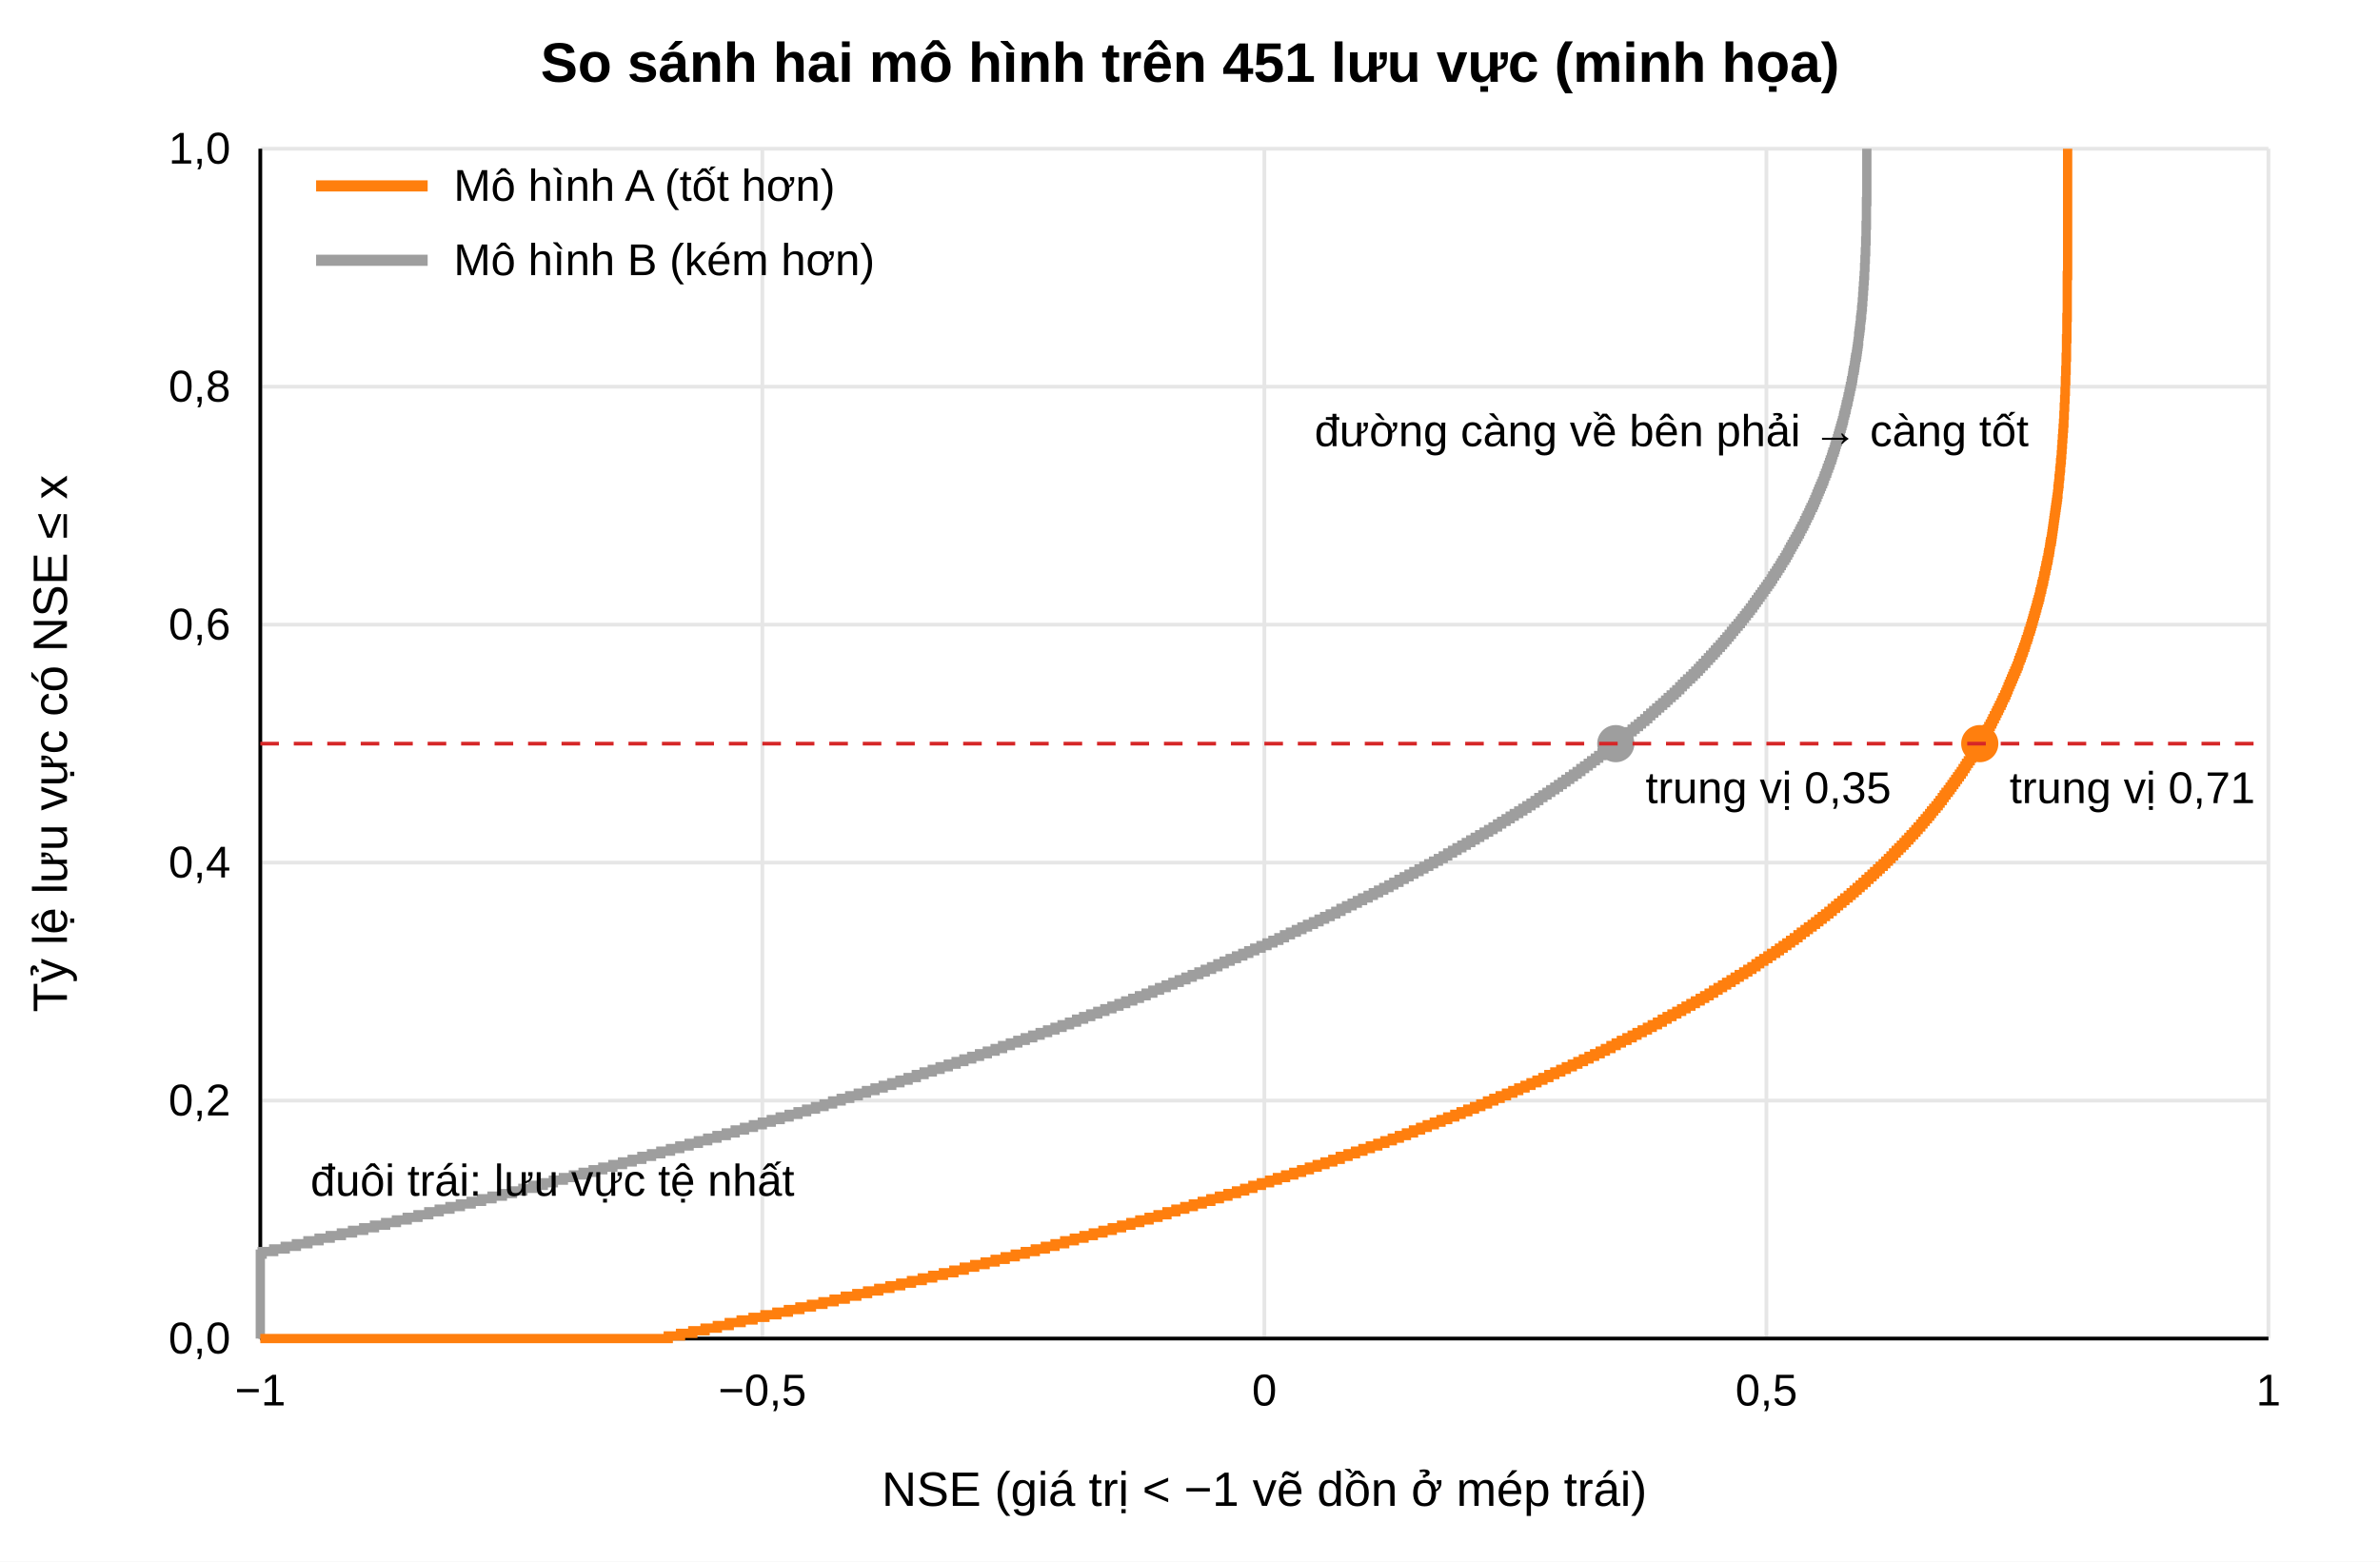
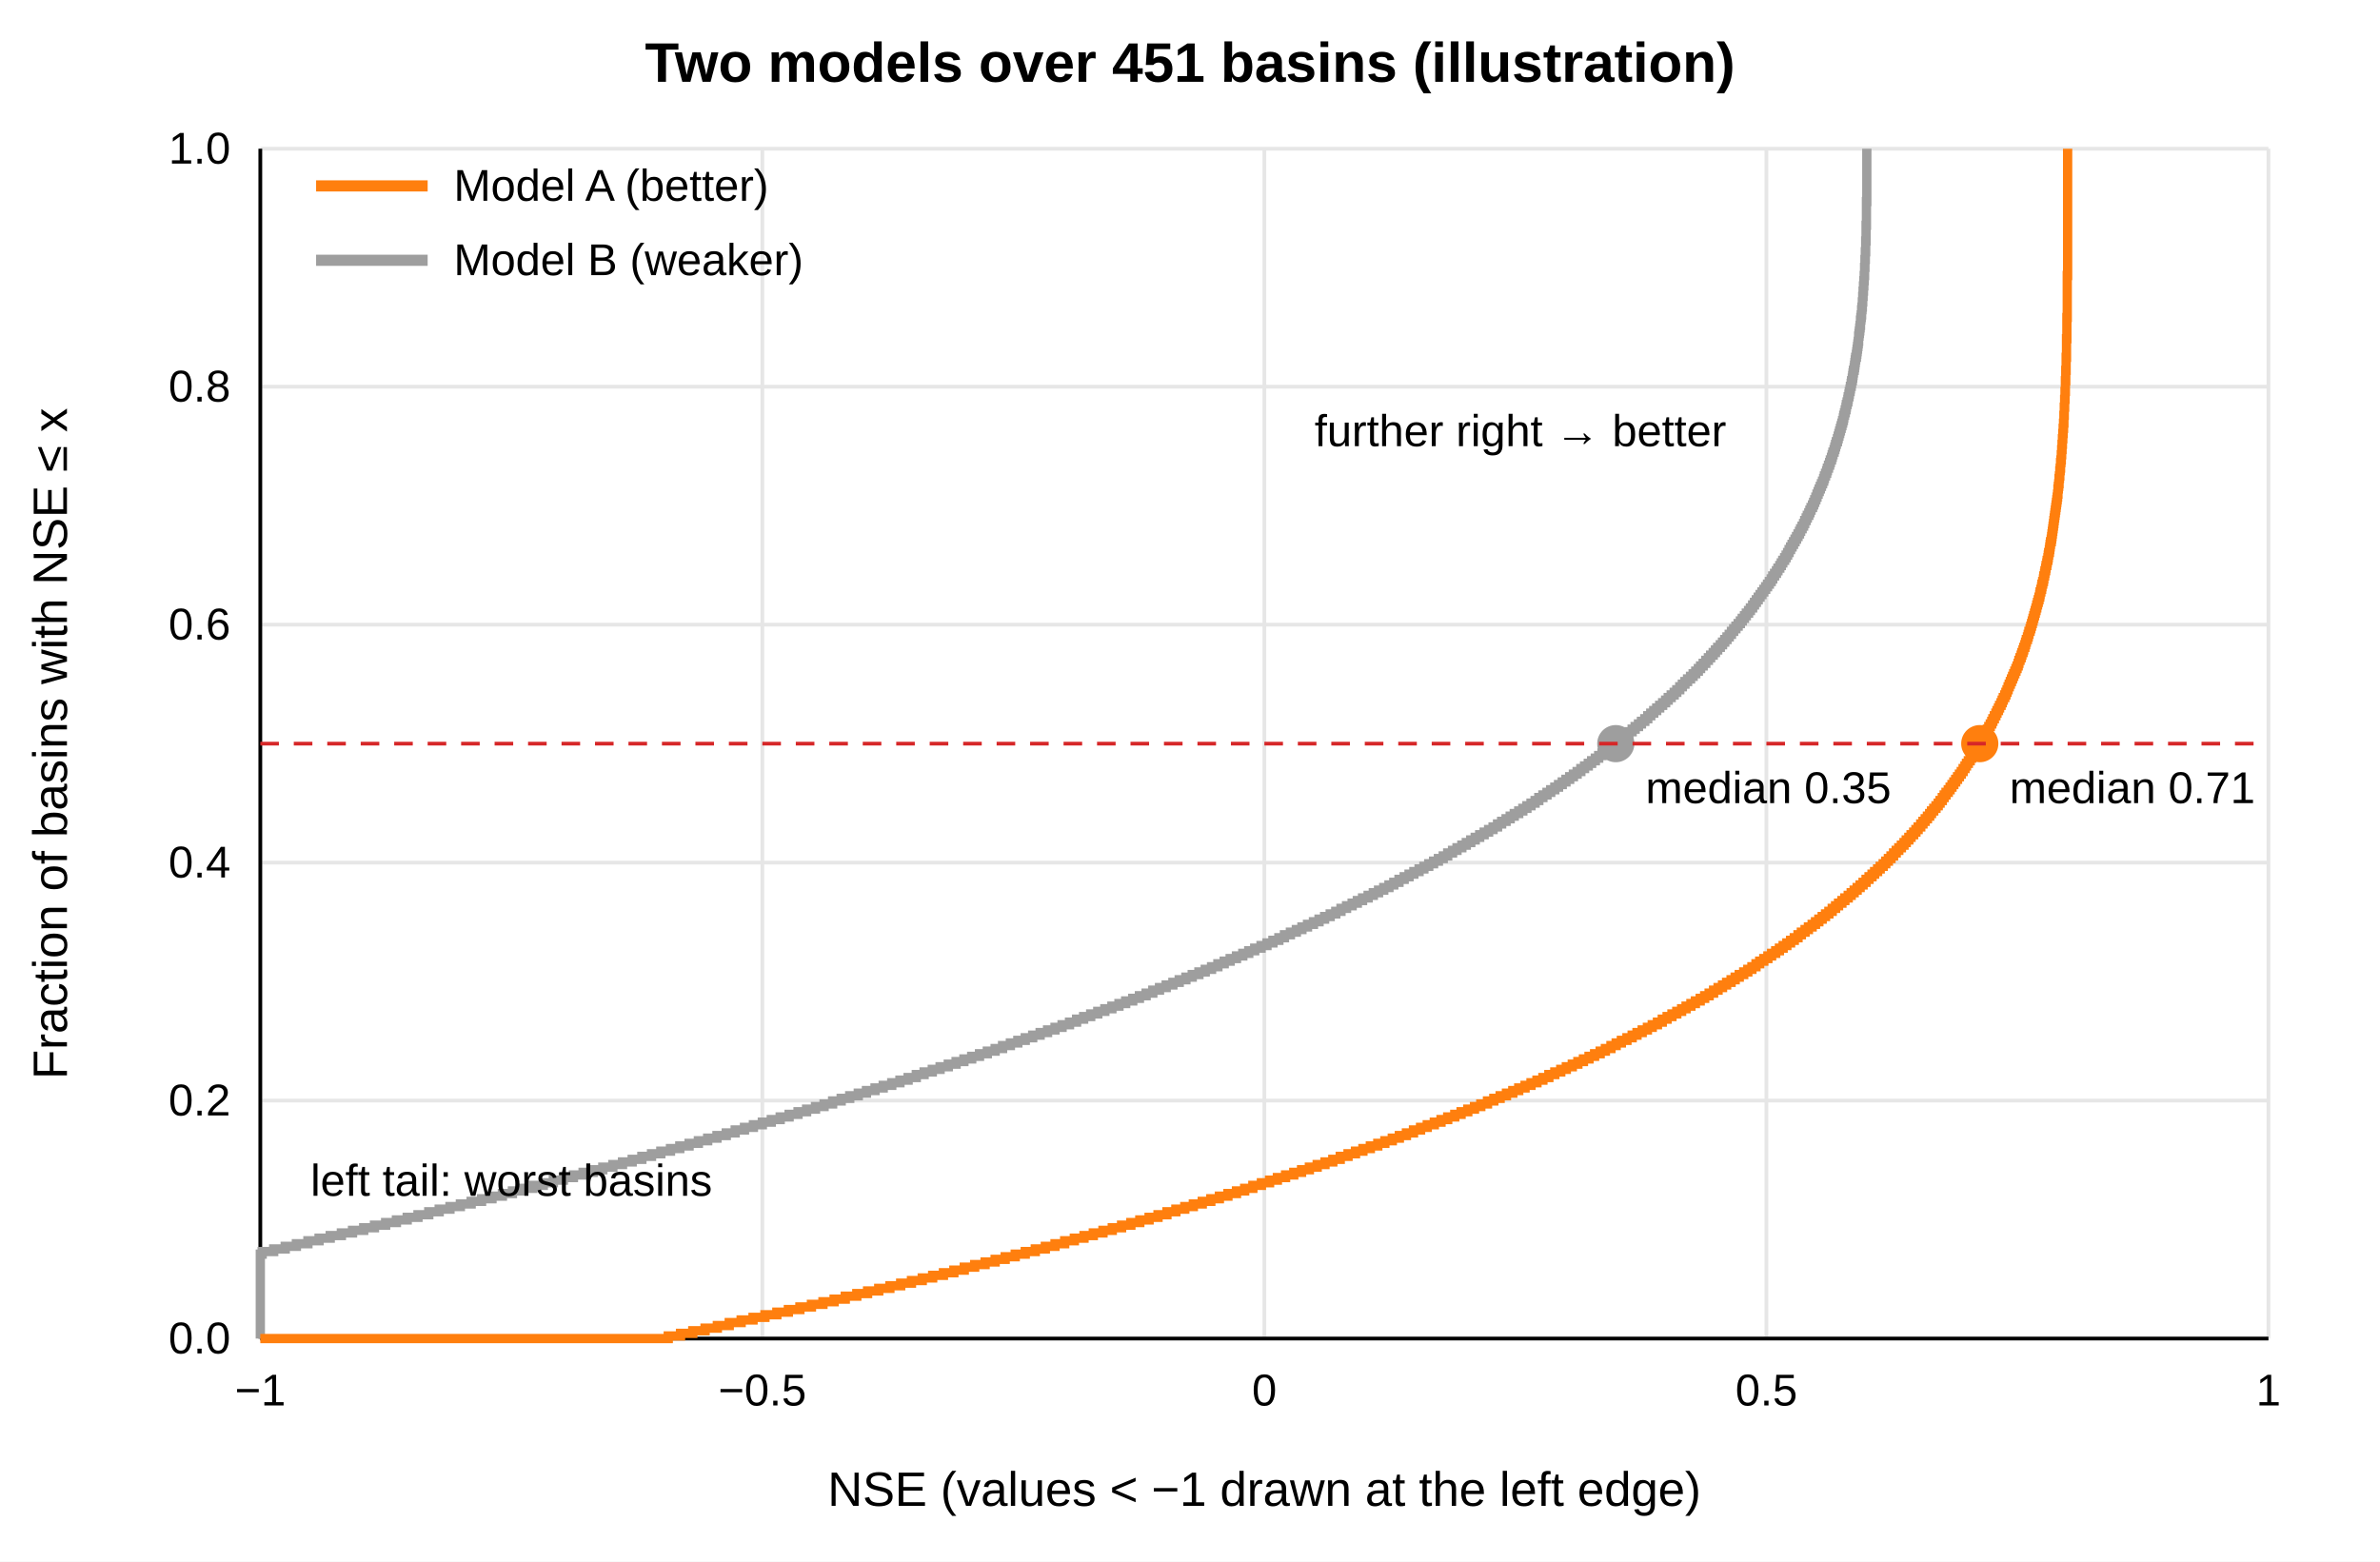
<svg xmlns="http://www.w3.org/2000/svg" width="640" height="420" viewBox="0 0 640 420">
  <rect width="640" height="420" fill="white" />
-   <text x="320.0" y="22" text-anchor="middle" font-size="15" font-weight="bold" font-family="Arial, sans-serif">So sánh hai mô hình trên 451 lưu vực (minh họa)</text>
+   <text x="320.0" y="22" text-anchor="middle" font-size="15" font-weight="bold" font-family="Arial, sans-serif">Two models over 451 basins (illustration)</text>
  <line x1="70" y1="360" x2="610" y2="360" stroke="#e6e6e6" />
-   <text x="62" y="364" text-anchor="end" font-size="12" font-family="Arial, sans-serif">0,0</text>
+   <text x="62" y="364" text-anchor="end" font-size="12" font-family="Arial, sans-serif">0.0</text>
  <line x1="70" y1="296.0" x2="610" y2="296.0" stroke="#e6e6e6" />
-   <text x="62" y="300.0" text-anchor="end" font-size="12" font-family="Arial, sans-serif">0,2</text>
+   <text x="62" y="300.0" text-anchor="end" font-size="12" font-family="Arial, sans-serif">0.2</text>
  <line x1="70" y1="232.0" x2="610" y2="232.0" stroke="#e6e6e6" />
-   <text x="62" y="236.0" text-anchor="end" font-size="12" font-family="Arial, sans-serif">0,4</text>
+   <text x="62" y="236.0" text-anchor="end" font-size="12" font-family="Arial, sans-serif">0.4</text>
  <line x1="70" y1="168.0" x2="610" y2="168.0" stroke="#e6e6e6" />
-   <text x="62" y="172.0" text-anchor="end" font-size="12" font-family="Arial, sans-serif">0,6</text>
+   <text x="62" y="172.0" text-anchor="end" font-size="12" font-family="Arial, sans-serif">0.6</text>
  <line x1="70" y1="104" x2="610" y2="104" stroke="#e6e6e6" />
-   <text x="62" y="108" text-anchor="end" font-size="12" font-family="Arial, sans-serif">0,8</text>
+   <text x="62" y="108" text-anchor="end" font-size="12" font-family="Arial, sans-serif">0.8</text>
  <line x1="70" y1="40.0" x2="610" y2="40.0" stroke="#e6e6e6" />
-   <text x="62" y="44.0" text-anchor="end" font-size="12" font-family="Arial, sans-serif">1,0</text>
+   <text x="62" y="44.0" text-anchor="end" font-size="12" font-family="Arial, sans-serif">1.0</text>
  <line x1="70.0" y1="40" x2="70.0" y2="360" stroke="#e6e6e6" />
  <text x="70.0" y="378" text-anchor="middle" font-size="12" font-family="Arial, sans-serif">−1</text>
  <line x1="205.0" y1="40" x2="205.0" y2="360" stroke="#e6e6e6" />
-   <text x="205.0" y="378" text-anchor="middle" font-size="12" font-family="Arial, sans-serif">−0,5</text>
+   <text x="205.0" y="378" text-anchor="middle" font-size="12" font-family="Arial, sans-serif">−0.5</text>
  <line x1="340.0" y1="40" x2="340.0" y2="360" stroke="#e6e6e6" />
  <text x="340.0" y="378" text-anchor="middle" font-size="12" font-family="Arial, sans-serif">0</text>
  <line x1="475.0" y1="40" x2="475.0" y2="360" stroke="#e6e6e6" />
-   <text x="475.0" y="378" text-anchor="middle" font-size="12" font-family="Arial, sans-serif">0,5</text>
+   <text x="475.0" y="378" text-anchor="middle" font-size="12" font-family="Arial, sans-serif">0.5</text>
  <line x1="610.0" y1="40" x2="610.0" y2="360" stroke="#e6e6e6" />
  <text x="610.0" y="378" text-anchor="middle" font-size="12" font-family="Arial, sans-serif">1</text>
  <line x1="70" y1="360" x2="610" y2="360" stroke="black" />
  <line x1="70" y1="40" x2="70" y2="360" stroke="black" />
-   <text x="340.0" y="405" text-anchor="middle" font-size="13" font-family="Arial, sans-serif">NSE (giá trị &lt; −1 vẽ dồn ở mép trái)</text>
-   <text x="18" y="200.0" text-anchor="middle" font-size="13" font-family="Arial, sans-serif" transform="rotate(-90 18 200.0)">Tỷ lệ lưu vực có NSE ≤ x</text>
+   <text x="340.0" y="405" text-anchor="middle" font-size="13" font-family="Arial, sans-serif">NSE (values &lt; −1 drawn at the left edge)</text>
+   <text x="18" y="200.0" text-anchor="middle" font-size="13" font-family="Arial, sans-serif" transform="rotate(-90 18 200.0)">Fraction of basins with NSE ≤ x</text>
  <path d="M 70.0,360.0 L 70.0,360.0 L 70.0,359.3 L 70.0,359.3 L 70.0,358.6 L 70.0,358.6 L 70.0,357.9 L 70.0,357.9 L 70.0,357.2 L 70.0,357.2 L 70.0,356.5 L 70.0,356.5 L 70.0,355.7 L 70.0,355.7 L 70.0,355.0 L 70.0,355.0 L 70.0,354.3 L 70.0,354.3 L 70.0,353.6 L 70.0,353.6 L 70.0,352.9 L 70.0,352.9 L 70.0,352.2 L 70.0,352.2 L 70.0,351.5 L 70.0,351.5 L 70.0,350.8 L 70.0,350.8 L 70.0,350.1 L 70.0,350.1 L 70.0,349.4 L 70.0,349.4 L 70.0,348.6 L 70.0,348.6 L 70.0,347.9 L 70.0,347.9 L 70.0,347.2 L 70.0,347.2 L 70.0,346.5 L 70.0,346.5 L 70.0,345.8 L 70.0,345.8 L 70.0,345.1 L 70.0,345.1 L 70.0,344.4 L 70.0,344.4 L 70.0,343.7 L 70.0,343.7 L 70.0,343.0 L 70.0,343.0 L 70.0,342.3 L 70.0,342.3 L 70.0,341.6 L 70.0,341.6 L 70.0,340.8 L 70.0,340.8 L 70.0,340.1 L 70.0,340.1 L 70.0,339.4 L 70.0,339.4 L 70.0,338.7 L 70.0,338.7 L 70.0,338.0 L 70.0,338.0 L 70.0,337.3 L 70.5,337.3 L 70.5,336.6 L 73.6,336.6 L 73.6,335.9 L 76.7,335.9 L 76.7,335.2 L 79.7,335.2 L 79.7,334.5 L 82.8,334.5 L 82.8,333.7 L 85.8,333.7 L 85.8,333.0 L 88.8,333.0 L 88.8,332.3 L 91.8,332.3 L 91.8,331.6 L 94.8,331.6 L 94.8,330.9 L 97.8,330.9 L 97.8,330.2 L 100.7,330.2 L 100.7,329.5 L 103.7,329.5 L 103.7,328.8 L 106.6,328.8 L 106.6,328.1 L 109.5,328.1 L 109.5,327.4 L 112.4,327.4 L 112.4,326.7 L 115.3,326.7 L 115.3,325.9 L 118.1,325.9 L 118.1,325.2 L 121.0,325.2 L 121.0,324.5 L 123.8,324.5 L 123.8,323.8 L 126.7,323.8 L 126.7,323.1 L 129.5,323.1 L 129.5,322.4 L 132.3,322.4 L 132.3,321.7 L 135.1,321.7 L 135.1,321.0 L 137.8,321.0 L 137.8,320.3 L 140.6,320.3 L 140.6,319.6 L 143.3,319.6 L 143.3,318.8 L 146.1,318.8 L 146.1,318.1 L 148.8,318.1 L 148.8,317.4 L 151.5,317.4 L 151.5,316.7 L 154.2,316.7 L 154.2,316.0 L 156.8,316.0 L 156.8,315.3 L 159.5,315.3 L 159.5,314.6 L 162.1,314.6 L 162.1,313.9 L 164.8,313.9 L 164.8,313.2 L 167.4,313.2 L 167.4,312.5 L 170.0,312.5 L 170.0,311.8 L 172.6,311.8 L 172.6,311.0 L 175.2,311.0 L 175.2,310.3 L 177.7,310.3 L 177.7,309.6 L 180.3,309.6 L 180.3,308.9 L 182.8,308.9 L 182.8,308.2 L 185.3,308.2 L 185.3,307.5 L 187.8,307.5 L 187.8,306.8 L 190.3,306.8 L 190.3,306.1 L 192.8,306.1 L 192.8,305.4 L 195.3,305.4 L 195.3,304.7 L 197.7,304.7 L 197.7,303.9 L 200.2,303.9 L 200.2,303.2 L 202.6,303.2 L 202.6,302.5 L 205.0,302.5 L 205.0,301.8 L 207.4,301.8 L 207.4,301.1 L 209.8,301.1 L 209.8,300.4 L 212.2,300.4 L 212.2,299.7 L 214.6,299.7 L 214.6,299.0 L 216.9,299.0 L 216.9,298.3 L 219.3,298.3 L 219.3,297.6 L 221.6,297.6 L 221.6,296.9 L 223.9,296.9 L 223.9,296.1 L 226.2,296.1 L 226.2,295.4 L 228.5,295.4 L 228.5,294.7 L 230.8,294.7 L 230.8,294.0 L 233.0,294.0 L 233.0,293.3 L 235.3,293.3 L 235.3,292.6 L 237.5,292.6 L 237.5,291.9 L 239.8,291.9 L 239.8,291.2 L 242.0,291.2 L 242.0,290.5 L 244.2,290.5 L 244.2,289.8 L 246.4,289.8 L 246.4,289.0 L 248.5,289.0 L 248.5,288.3 L 250.7,288.3 L 250.7,287.6 L 252.8,287.6 L 252.8,286.9 L 255.0,286.9 L 255.0,286.2 L 257.1,286.2 L 257.1,285.5 L 259.2,285.5 L 259.2,284.8 L 261.3,284.8 L 261.3,284.1 L 263.4,284.1 L 263.4,283.4 L 265.5,283.4 L 265.5,282.7 L 267.6,282.7 L 267.6,282.0 L 269.6,282.0 L 269.6,281.2 L 271.7,281.2 L 271.7,280.5 L 273.7,280.5 L 273.7,279.8 L 275.7,279.8 L 275.7,279.1 L 277.7,279.1 L 277.7,278.4 L 279.7,278.4 L 279.7,277.7 L 281.7,277.7 L 281.7,277.0 L 283.7,277.0 L 283.7,276.3 L 285.6,276.3 L 285.6,275.6 L 287.6,275.6 L 287.6,274.9 L 289.5,274.9 L 289.5,274.1 L 291.4,274.1 L 291.4,273.4 L 293.3,273.4 L 293.3,272.7 L 295.2,272.7 L 295.2,272.0 L 297.1,272.0 L 297.1,271.3 L 299.0,271.3 L 299.0,270.6 L 300.9,270.6 L 300.9,269.9 L 302.7,269.9 L 302.7,269.2 L 304.6,269.2 L 304.6,268.5 L 306.4,268.5 L 306.4,267.8 L 308.2,267.8 L 308.2,267.1 L 310.0,267.1 L 310.0,266.3 L 311.8,266.3 L 311.8,265.6 L 313.6,265.6 L 313.6,264.9 L 315.4,264.9 L 315.4,264.2 L 317.1,264.2 L 317.1,263.5 L 318.9,263.5 L 318.9,262.8 L 320.6,262.8 L 320.6,262.1 L 322.4,262.1 L 322.4,261.4 L 324.1,261.4 L 324.1,260.7 L 325.8,260.7 L 325.8,260.0 L 327.5,260.0 L 327.5,259.2 L 329.2,259.2 L 329.2,258.5 L 330.8,258.5 L 330.8,257.8 L 332.5,257.8 L 332.5,257.1 L 334.2,257.1 L 334.2,256.4 L 335.8,256.4 L 335.8,255.7 L 337.4,255.7 L 337.4,255.0 L 339.1,255.0 L 339.1,254.3 L 340.7,254.3 L 340.7,253.6 L 342.3,253.6 L 342.3,252.9 L 343.9,252.9 L 343.9,252.2 L 345.4,252.2 L 345.4,251.4 L 347.0,251.4 L 347.0,250.7 L 348.6,250.7 L 348.6,250.0 L 350.1,250.0 L 350.1,249.3 L 351.6,249.3 L 351.6,248.6 L 353.2,248.6 L 353.2,247.9 L 354.7,247.9 L 354.7,247.2 L 356.2,247.2 L 356.2,246.5 L 357.7,246.5 L 357.7,245.8 L 359.2,245.8 L 359.2,245.1 L 360.6,245.1 L 360.6,244.3 L 362.1,244.3 L 362.1,243.6 L 363.6,243.6 L 363.6,242.9 L 365.0,242.9 L 365.0,242.2 L 366.4,242.2 L 366.4,241.5 L 367.9,241.5 L 367.9,240.8 L 369.3,240.8 L 369.3,240.1 L 370.7,240.1 L 370.7,239.4 L 372.1,239.4 L 372.1,238.7 L 373.5,238.7 L 373.5,238.0 L 374.8,238.0 L 374.8,237.3 L 376.2,237.3 L 376.2,236.5 L 377.6,236.5 L 377.6,235.8 L 378.9,235.8 L 378.9,235.1 L 380.2,235.1 L 380.2,234.4 L 381.6,234.4 L 381.6,233.7 L 382.9,233.7 L 382.9,233.0 L 384.2,233.0 L 384.2,232.3 L 385.5,232.3 L 385.5,231.6 L 386.8,231.6 L 386.8,230.9 L 388.1,230.9 L 388.1,230.2 L 389.3,230.2 L 389.3,229.4 L 390.6,229.4 L 390.6,228.7 L 391.8,228.7 L 391.8,228.0 L 393.1,228.0 L 393.1,227.3 L 394.3,227.3 L 394.3,226.6 L 395.5,226.6 L 395.5,225.9 L 396.7,225.9 L 396.7,225.2 L 397.9,225.2 L 397.9,224.5 L 399.1,224.5 L 399.1,223.8 L 400.3,223.8 L 400.3,223.1 L 401.5,223.1 L 401.5,222.4 L 402.7,222.4 L 402.7,221.6 L 403.8,221.6 L 403.8,220.9 L 405.0,220.9 L 405.0,220.2 L 406.1,220.2 L 406.1,219.5 L 407.2,219.5 L 407.2,218.8 L 408.4,218.8 L 408.4,218.1 L 409.5,218.1 L 409.5,217.4 L 410.6,217.4 L 410.6,216.7 L 411.7,216.7 L 411.7,216.0 L 412.8,216.0 L 412.8,215.3 L 413.8,215.3 L 413.8,214.5 L 414.9,214.5 L 414.9,213.8 L 416.0,213.8 L 416.0,213.1 L 417.0,213.1 L 417.0,212.4 L 418.1,212.4 L 418.1,211.7 L 419.1,211.7 L 419.1,211.0 L 420.1,211.0 L 420.1,210.3 L 421.1,210.3 L 421.1,209.6 L 422.1,209.6 L 422.1,208.9 L 423.1,208.9 L 423.1,208.2 L 424.1,208.2 L 424.1,207.5 L 425.1,207.5 L 425.1,206.7 L 426.1,206.7 L 426.1,206.0 L 427.1,206.0 L 427.1,205.3 L 428.0,205.3 L 428.0,204.6 L 429.0,204.6 L 429.0,203.9 L 429.9,203.9 L 429.9,203.2 L 430.8,203.2 L 430.8,202.5 L 431.8,202.5 L 431.8,201.8 L 432.7,201.8 L 432.7,201.1 L 433.6,201.1 L 433.6,200.4 L 434.5,200.4 L 434.5,199.6 L 435.4,199.6 L 435.4,198.9 L 436.3,198.9 L 436.3,198.2 L 437.2,198.2 L 437.2,197.5 L 438.0,197.5 L 438.0,196.8 L 438.9,196.8 L 438.9,196.1 L 439.7,196.1 L 439.7,195.4 L 440.6,195.4 L 440.6,194.7 L 441.4,194.7 L 441.4,194.0 L 442.3,194.0 L 442.3,193.3 L 443.1,193.3 L 443.1,192.5 L 443.9,192.5 L 443.9,191.8 L 444.7,191.8 L 444.7,191.1 L 445.5,191.1 L 445.5,190.4 L 446.3,190.4 L 446.3,189.7 L 447.1,189.7 L 447.1,189.0 L 447.9,189.0 L 447.9,188.3 L 448.6,188.3 L 448.6,187.6 L 449.4,187.6 L 449.4,186.9 L 450.2,186.9 L 450.2,186.2 L 450.9,186.2 L 450.9,185.5 L 451.7,185.5 L 451.7,184.7 L 452.4,184.7 L 452.4,184.0 L 453.1,184.0 L 453.1,183.3 L 453.8,183.3 L 453.8,182.6 L 454.6,182.6 L 454.6,181.9 L 455.3,181.9 L 455.3,181.2 L 456.0,181.2 L 456.0,180.5 L 456.7,180.5 L 456.7,179.8 L 457.3,179.8 L 457.3,179.1 L 458.0,179.1 L 458.0,178.4 L 458.7,178.4 L 458.7,177.6 L 459.4,177.6 L 459.4,176.9 L 460.0,176.9 L 460.0,176.2 L 460.7,176.2 L 460.7,175.5 L 461.3,175.5 L 461.3,174.8 L 461.9,174.8 L 461.9,174.1 L 462.6,174.1 L 462.6,173.4 L 463.2,173.4 L 463.2,172.7 L 463.8,172.7 L 463.8,172.0 L 464.4,172.0 L 464.4,171.3 L 465.0,171.3 L 465.0,170.6 L 465.6,170.6 L 465.6,169.8 L 466.2,169.8 L 466.2,169.1 L 466.8,169.1 L 466.8,168.4 L 467.4,168.4 L 467.4,167.7 L 468.0,167.7 L 468.0,167.0 L 468.5,167.0 L 468.5,166.3 L 469.1,166.3 L 469.1,165.6 L 469.6,165.6 L 469.6,164.9 L 470.2,164.9 L 470.2,164.2 L 470.7,164.2 L 470.7,163.5 L 471.3,163.5 L 471.3,162.7 L 471.8,162.7 L 471.8,162.0 L 472.3,162.0 L 472.3,161.3 L 472.8,161.3 L 472.8,160.6 L 473.3,160.6 L 473.3,159.9 L 473.8,159.9 L 473.8,159.2 L 474.3,159.2 L 474.3,158.5 L 474.8,158.5 L 474.8,157.8 L 475.3,157.8 L 475.3,157.1 L 475.8,157.1 L 475.8,156.4 L 476.3,156.4 L 476.3,155.7 L 476.7,155.7 L 476.7,154.9 L 477.2,154.9 L 477.2,154.2 L 477.7,154.2 L 477.7,153.5 L 478.1,153.5 L 478.1,152.8 L 478.6,152.8 L 478.6,152.1 L 479.0,152.1 L 479.0,151.4 L 479.4,151.4 L 479.4,150.7 L 479.9,150.7 L 479.9,150.0 L 480.3,150.0 L 480.3,149.3 L 480.7,149.3 L 480.7,148.6 L 481.1,148.6 L 481.1,147.8 L 481.5,147.8 L 481.5,147.1 L 481.9,147.1 L 481.9,146.4 L 482.3,146.4 L 482.3,145.7 L 482.7,145.7 L 482.7,145.0 L 483.1,145.0 L 483.1,144.3 L 483.5,144.3 L 483.5,143.6 L 483.9,143.6 L 483.9,142.9 L 484.2,142.9 L 484.2,142.2 L 484.6,142.2 L 484.6,141.5 L 485.0,141.5 L 485.0,140.8 L 485.3,140.8 L 485.3,140.0 L 485.7,140.0 L 485.7,139.3 L 486.0,139.3 L 486.0,138.6 L 486.4,138.6 L 486.4,137.9 L 486.7,137.9 L 486.7,137.2 L 487.0,137.2 L 487.0,136.5 L 487.4,136.5 L 487.4,135.8 L 487.7,135.8 L 487.7,135.1 L 488.0,135.1 L 488.0,134.4 L 488.3,134.4 L 488.3,133.7 L 488.6,133.7 L 488.6,132.9 L 488.9,132.9 L 488.9,132.2 L 489.2,132.2 L 489.2,131.5 L 489.5,131.5 L 489.5,130.8 L 489.8,130.8 L 489.8,130.1 L 490.1,130.1 L 490.1,129.4 L 490.4,129.4 L 490.4,128.7 L 490.6,128.7 L 490.6,128.0 L 490.9,128.0 L 490.9,127.3 L 491.2,127.3 L 491.2,126.6 L 491.4,126.6 L 491.4,125.9 L 491.7,125.9 L 491.7,125.1 L 492.0,125.1 L 492.0,124.4 L 492.2,124.4 L 492.2,123.7 L 492.5,123.7 L 492.5,123.0 L 492.7,123.0 L 492.7,122.3 L 492.9,122.3 L 492.9,121.6 L 493.2,121.6 L 493.2,120.9 L 493.4,120.9 L 493.4,120.2 L 493.6,120.2 L 493.6,119.5 L 493.8,119.5 L 493.8,118.8 L 494.1,118.8 L 494.1,118.0 L 494.3,118.0 L 494.3,117.3 L 494.5,117.3 L 494.5,116.6 L 494.7,116.6 L 494.7,115.9 L 494.9,115.9 L 494.9,115.2 L 495.1,115.2 L 495.1,114.5 L 495.3,114.5 L 495.3,113.8 L 495.5,113.8 L 495.5,113.1 L 495.7,113.1 L 495.7,112.4 L 495.8,112.4 L 495.8,111.7 L 496.0,111.7 L 496.0,111.0 L 496.2,111.0 L 496.2,110.2 L 496.4,110.2 L 496.4,109.5 L 496.5,109.5 L 496.5,108.8 L 496.7,108.8 L 496.7,108.1 L 496.9,108.1 L 496.9,107.4 L 497.0,107.4 L 497.0,106.7 L 497.2,106.7 L 497.2,106.0 L 497.3,106.0 L 497.3,105.3 L 497.5,105.3 L 497.5,104.6 L 497.6,104.6 L 497.6,103.9 L 497.8,103.9 L 497.8,103.1 L 497.9,103.1 L 497.9,102.4 L 498.1,102.4 L 498.1,101.7 L 498.2,101.7 L 498.2,101.0 L 498.3,101.0 L 498.3,100.3 L 498.4,100.3 L 498.4,99.6 L 498.6,99.6 L 498.6,98.9 L 498.7,98.9 L 498.7,98.2 L 498.8,98.2 L 498.8,97.5 L 498.9,97.5 L 498.9,96.8 L 499.0,96.8 L 499.0,96.1 L 499.2,96.1 L 499.2,95.3 L 499.3,95.3 L 499.3,94.6 L 499.4,94.6 L 499.4,93.9 L 499.5,93.9 L 499.5,93.2 L 499.6,93.2 L 499.6,92.5 L 499.7,92.5 L 499.7,91.8 L 499.8,91.8 L 499.8,91.1 L 499.8,91.1 L 499.8,90.4 L 499.9,90.4 L 499.9,89.7 L 500.0,89.7 L 500.0,89.0 L 500.1,89.0 L 500.1,88.2 L 500.2,88.2 L 500.2,87.5 L 500.3,87.5 L 500.3,86.8 L 500.3,86.8 L 500.3,86.1 L 500.4,86.1 L 500.4,85.4 L 500.5,85.4 L 500.5,84.7 L 500.6,84.7 L 500.6,84.0 L 500.6,84.0 L 500.6,83.3 L 500.7,83.3 L 500.7,82.6 L 500.8,82.6 L 500.8,81.9 L 500.8,81.9 L 500.8,81.2 L 500.9,81.2 L 500.9,80.4 L 500.9,80.4 L 500.9,79.7 L 501.0,79.7 L 501.0,79.0 L 501.0,79.0 L 501.0,78.3 L 501.1,78.3 L 501.1,77.6 L 501.1,77.6 L 501.1,76.9 L 501.2,76.9 L 501.2,76.2 L 501.2,76.2 L 501.2,75.5 L 501.3,75.5 L 501.3,74.8 L 501.3,74.8 L 501.3,74.1 L 501.4,74.1 L 501.4,73.3 L 501.4,73.3 L 501.4,72.6 L 501.4,72.6 L 501.4,71.9 L 501.5,71.9 L 501.5,71.2 L 501.5,71.2 L 501.5,70.5 L 501.5,70.5 L 501.5,69.8 L 501.6,69.8 L 501.6,69.1 L 501.6,69.1 L 501.6,68.4 L 501.6,68.4 L 501.6,67.7 L 501.7,67.7 L 501.7,67.0 L 501.7,67.0 L 501.7,66.3 L 501.7,66.3 L 501.7,65.5 L 501.7,65.5 L 501.7,64.8 L 501.8,64.8 L 501.8,64.1 L 501.8,64.1 L 501.8,63.4 L 501.8,63.4 L 501.8,62.7 L 501.8,62.7 L 501.8,62.0 L 501.8,62.0 L 501.8,61.3 L 501.8,61.3 L 501.8,60.6 L 501.9,60.6 L 501.9,59.9 L 501.9,59.9 L 501.9,59.2 L 501.9,59.2 L 501.9,58.4 L 501.9,58.4 L 501.9,57.7 L 501.9,57.7 L 501.9,57.0 L 501.9,57.0 L 501.9,56.3 L 501.9,56.3 L 501.9,55.6 L 501.9,55.6 L 501.9,54.9 L 501.9,54.9 L 501.9,54.2 L 502.0,54.2 L 502.0,53.5 L 502.0,53.5 L 502.0,52.8 L 502.0,52.8 L 502.0,52.1 L 502.0,52.1 L 502.0,51.4 L 502.0,51.4 L 502.0,50.6 L 502.0,50.6 L 502.0,49.9 L 502.0,49.9 L 502.0,49.2 L 502.0,49.2 L 502.0,48.5 L 502.0,48.5 L 502.0,47.8 L 502.0,47.8 L 502.0,47.1 L 502.0,47.1 L 502.0,46.4 L 502.0,46.4 L 502.0,45.7 L 502.0,45.7 L 502.0,45.0 L 502.0,45.0 L 502.0,44.3 L 502.0,44.3 L 502.0,43.5 L 502.0,43.5 L 502.0,42.8 L 502.0,42.8 L 502.0,42.1 L 502.0,42.1 L 502.0,41.4 L 502.0,41.4 L 502.0,40.7 L 502.0,40.7 L 502.0,40.0" fill="none" stroke="#9e9e9e" stroke-width="2.5" />
  <line x1="85" y1="70" x2="115" y2="70" stroke="#9e9e9e" stroke-width="3" />
-   <text x="122" y="74" font-size="12" font-family="Arial, sans-serif">Mô hình B (kém hơn)</text>
+   <text x="122" y="74" font-size="12" font-family="Arial, sans-serif">Model B (weaker)</text>
  <circle cx="434.5" cy="200.0" r="5" fill="#9e9e9e" />
-   <text x="442.5" y="216.0" font-size="12" font-family="Arial, sans-serif">trung vị 0,35</text>
+   <text x="442.5" y="216.0" font-size="12" font-family="Arial, sans-serif">median 0.35</text>
  <path d="M 70.0,360.0 L 179.7,360.0 L 179.7,359.3 L 183.0,359.3 L 183.0,358.6 L 186.3,358.6 L 186.3,357.9 L 189.6,357.9 L 189.6,357.2 L 192.9,357.2 L 192.9,356.5 L 196.1,356.5 L 196.1,355.7 L 199.3,355.7 L 199.3,355.0 L 202.5,355.0 L 202.5,354.3 L 205.7,354.3 L 205.7,353.6 L 208.9,353.6 L 208.9,352.9 L 212.0,352.9 L 212.0,352.2 L 215.1,352.2 L 215.1,351.5 L 218.2,351.5 L 218.2,350.8 L 221.3,350.8 L 221.3,350.1 L 224.3,350.1 L 224.3,349.4 L 227.3,349.4 L 227.3,348.6 L 230.4,348.6 L 230.4,347.9 L 233.3,347.9 L 233.3,347.2 L 236.3,347.2 L 236.3,346.5 L 239.3,346.5 L 239.3,345.8 L 242.2,345.8 L 242.2,345.1 L 245.1,345.1 L 245.1,344.4 L 248.0,344.4 L 248.0,343.7 L 250.8,343.7 L 250.8,343.0 L 253.7,343.0 L 253.7,342.3 L 256.5,342.3 L 256.5,341.6 L 259.3,341.6 L 259.3,340.8 L 262.1,340.8 L 262.1,340.1 L 264.9,340.1 L 264.9,339.4 L 267.6,339.4 L 267.6,338.7 L 270.3,338.7 L 270.3,338.0 L 273.0,338.0 L 273.0,337.3 L 275.7,337.3 L 275.7,336.6 L 278.4,336.6 L 278.4,335.9 L 281.1,335.9 L 281.1,335.2 L 283.7,335.2 L 283.7,334.5 L 286.3,334.5 L 286.3,333.7 L 288.9,333.7 L 288.9,333.0 L 291.5,333.0 L 291.5,332.3 L 294.0,332.3 L 294.0,331.6 L 296.6,331.6 L 296.6,330.9 L 299.1,330.9 L 299.1,330.2 L 301.6,330.2 L 301.6,329.5 L 304.1,329.5 L 304.1,328.8 L 306.5,328.8 L 306.5,328.1 L 309.0,328.1 L 309.0,327.4 L 311.4,327.4 L 311.4,326.7 L 313.8,326.7 L 313.8,325.9 L 316.2,325.9 L 316.2,325.2 L 318.6,325.2 L 318.6,324.5 L 320.9,324.5 L 320.9,323.8 L 323.3,323.8 L 323.3,323.1 L 325.6,323.1 L 325.6,322.4 L 327.9,322.4 L 327.9,321.7 L 330.2,321.7 L 330.2,321.0 L 332.5,321.0 L 332.5,320.3 L 334.7,320.3 L 334.7,319.6 L 336.9,319.6 L 336.9,318.8 L 339.2,318.8 L 339.2,318.1 L 341.4,318.1 L 341.4,317.4 L 343.5,317.4 L 343.5,316.7 L 345.7,316.7 L 345.7,316.0 L 347.9,316.0 L 347.9,315.3 L 350.0,315.3 L 350.0,314.6 L 352.1,314.6 L 352.1,313.9 L 354.2,313.9 L 354.2,313.2 L 356.3,313.2 L 356.3,312.5 L 358.4,312.5 L 358.4,311.8 L 360.4,311.8 L 360.4,311.0 L 362.5,311.0 L 362.5,310.3 L 364.5,310.3 L 364.5,309.6 L 366.5,309.6 L 366.5,308.9 L 368.5,308.9 L 368.5,308.2 L 370.5,308.2 L 370.5,307.5 L 372.4,307.5 L 372.4,306.8 L 374.4,306.8 L 374.4,306.1 L 376.3,306.1 L 376.3,305.4 L 378.2,305.4 L 378.2,304.7 L 380.1,304.7 L 380.1,303.9 L 382.0,303.9 L 382.0,303.2 L 383.8,303.2 L 383.8,302.5 L 385.7,302.5 L 385.7,301.8 L 387.5,301.8 L 387.5,301.1 L 389.3,301.1 L 389.3,300.4 L 391.2,300.4 L 391.2,299.7 L 392.9,299.7 L 392.9,299.0 L 394.7,299.0 L 394.7,298.3 L 396.5,298.3 L 396.5,297.6 L 398.2,297.6 L 398.2,296.9 L 400.0,296.9 L 400.0,296.1 L 401.7,296.1 L 401.7,295.4 L 403.4,295.4 L 403.4,294.7 L 405.1,294.7 L 405.1,294.0 L 406.8,294.0 L 406.8,293.3 L 408.4,293.3 L 408.4,292.6 L 410.1,292.6 L 410.1,291.9 L 411.7,291.9 L 411.7,291.2 L 413.3,291.2 L 413.3,290.5 L 414.9,290.5 L 414.9,289.8 L 416.5,289.8 L 416.5,289.0 L 418.1,289.0 L 418.1,288.3 L 419.7,288.3 L 419.7,287.6 L 421.2,287.6 L 421.2,286.9 L 422.8,286.9 L 422.8,286.2 L 424.3,286.2 L 424.3,285.5 L 425.8,285.5 L 425.8,284.8 L 427.3,284.8 L 427.3,284.1 L 428.8,284.1 L 428.8,283.4 L 430.3,283.4 L 430.3,282.7 L 431.7,282.7 L 431.7,282.0 L 433.2,282.0 L 433.2,281.2 L 434.6,281.2 L 434.6,280.5 L 436.0,280.5 L 436.0,279.8 L 437.5,279.8 L 437.5,279.1 L 438.9,279.1 L 438.9,278.4 L 440.2,278.4 L 440.2,277.7 L 441.6,277.7 L 441.6,277.0 L 443.0,277.0 L 443.0,276.3 L 444.3,276.3 L 444.3,275.6 L 445.7,275.6 L 445.7,274.9 L 447.0,274.9 L 447.0,274.1 L 448.3,274.1 L 448.3,273.4 L 449.6,273.4 L 449.6,272.7 L 450.9,272.7 L 450.9,272.0 L 452.2,272.0 L 452.2,271.3 L 453.4,271.3 L 453.4,270.6 L 454.7,270.6 L 454.7,269.9 L 455.9,269.9 L 455.9,269.2 L 457.2,269.2 L 457.2,268.5 L 458.4,268.5 L 458.4,267.8 L 459.6,267.8 L 459.6,267.1 L 460.8,267.1 L 460.8,266.3 L 462.0,266.3 L 462.0,265.6 L 463.2,265.6 L 463.2,264.9 L 464.3,264.9 L 464.3,264.2 L 465.5,264.2 L 465.5,263.5 L 466.6,263.5 L 466.6,262.8 L 467.7,262.8 L 467.7,262.1 L 468.9,262.1 L 468.9,261.4 L 470.0,261.4 L 470.0,260.7 L 471.1,260.7 L 471.1,260.0 L 472.2,260.0 L 472.2,259.2 L 473.2,259.2 L 473.2,258.5 L 474.3,258.5 L 474.3,257.8 L 475.4,257.8 L 475.4,257.1 L 476.4,257.1 L 476.4,256.4 L 477.5,256.4 L 477.5,255.7 L 478.5,255.7 L 478.5,255.0 L 479.5,255.0 L 479.5,254.3 L 480.5,254.3 L 480.5,253.6 L 481.5,253.6 L 481.5,252.9 L 482.5,252.9 L 482.5,252.2 L 483.5,252.2 L 483.5,251.4 L 484.4,251.4 L 484.4,250.7 L 485.4,250.7 L 485.4,250.0 L 486.3,250.0 L 486.3,249.3 L 487.3,249.3 L 487.3,248.6 L 488.2,248.6 L 488.2,247.9 L 489.1,247.9 L 489.1,247.2 L 490.0,247.2 L 490.0,246.5 L 490.9,246.5 L 490.9,245.8 L 491.8,245.8 L 491.8,245.1 L 492.7,245.1 L 492.7,244.3 L 493.6,244.3 L 493.6,243.6 L 494.4,243.6 L 494.4,242.9 L 495.3,242.9 L 495.3,242.2 L 496.1,242.2 L 496.1,241.5 L 497.0,241.5 L 497.0,240.8 L 497.8,240.8 L 497.8,240.1 L 498.6,240.1 L 498.6,239.4 L 499.4,239.4 L 499.4,238.7 L 500.2,238.7 L 500.2,238.0 L 501.0,238.0 L 501.0,237.3 L 501.8,237.3 L 501.8,236.5 L 502.6,236.5 L 502.6,235.8 L 503.4,235.8 L 503.4,235.1 L 504.1,235.1 L 504.1,234.4 L 504.9,234.4 L 504.9,233.7 L 505.6,233.7 L 505.6,233.0 L 506.4,233.0 L 506.4,232.3 L 507.1,232.3 L 507.1,231.6 L 507.8,231.6 L 507.8,230.9 L 508.5,230.9 L 508.5,230.2 L 509.2,230.2 L 509.2,229.4 L 509.9,229.4 L 509.9,228.7 L 510.6,228.7 L 510.6,228.0 L 511.3,228.0 L 511.3,227.3 L 512.0,227.3 L 512.0,226.6 L 512.6,226.6 L 512.6,225.9 L 513.3,225.9 L 513.3,225.2 L 513.9,225.2 L 513.9,224.5 L 514.6,224.5 L 514.6,223.8 L 515.2,223.8 L 515.2,223.1 L 515.8,223.1 L 515.8,222.4 L 516.5,222.4 L 516.5,221.6 L 517.1,221.6 L 517.1,220.9 L 517.7,220.9 L 517.7,220.2 L 518.3,220.2 L 518.3,219.5 L 518.9,219.5 L 518.9,218.8 L 519.4,218.8 L 519.4,218.1 L 520.0,218.1 L 520.0,217.4 L 520.6,217.4 L 520.6,216.7 L 521.2,216.7 L 521.2,216.0 L 521.7,216.0 L 521.7,215.3 L 522.3,215.3 L 522.3,214.5 L 522.8,214.5 L 522.8,213.8 L 523.3,213.8 L 523.3,213.1 L 523.9,213.1 L 523.9,212.4 L 524.4,212.4 L 524.4,211.7 L 524.9,211.7 L 524.9,211.0 L 525.4,211.0 L 525.4,210.3 L 525.9,210.3 L 525.9,209.6 L 526.4,209.6 L 526.4,208.9 L 526.9,208.9 L 526.9,208.2 L 527.4,208.2 L 527.4,207.5 L 527.9,207.5 L 527.9,206.7 L 528.4,206.7 L 528.4,206.0 L 528.8,206.0 L 528.8,205.3 L 529.3,205.3 L 529.3,204.6 L 529.8,204.6 L 529.8,203.9 L 530.2,203.9 L 530.2,203.2 L 530.7,203.2 L 530.7,202.5 L 531.1,202.5 L 531.1,201.8 L 531.5,201.8 L 531.5,201.1 L 532.0,201.1 L 532.0,200.4 L 532.4,200.4 L 532.4,199.6 L 532.8,199.6 L 532.8,198.9 L 533.2,198.9 L 533.2,198.2 L 533.6,198.2 L 533.6,197.5 L 534.0,197.5 L 534.0,196.8 L 534.4,196.8 L 534.4,196.1 L 534.8,196.1 L 534.8,195.4 L 535.2,195.4 L 535.2,194.7 L 535.6,194.7 L 535.6,194.0 L 535.9,194.0 L 535.9,193.3 L 536.3,193.3 L 536.3,192.5 L 536.7,192.5 L 536.7,191.8 L 537.0,191.8 L 537.0,191.1 L 537.4,191.1 L 537.4,190.4 L 537.7,190.4 L 537.7,189.7 L 538.1,189.7 L 538.1,189.0 L 538.4,189.0 L 538.4,188.3 L 538.7,188.3 L 538.7,187.6 L 539.1,187.6 L 539.1,186.9 L 539.4,186.9 L 539.4,186.2 L 539.7,186.2 L 539.7,185.5 L 540.0,185.5 L 540.0,184.7 L 540.3,184.7 L 540.3,184.0 L 540.6,184.0 L 540.6,183.3 L 540.9,183.3 L 540.9,182.6 L 541.2,182.6 L 541.2,181.9 L 541.5,181.9 L 541.5,181.2 L 541.8,181.2 L 541.8,180.5 L 542.1,180.5 L 542.1,179.8 L 542.4,179.8 L 542.4,179.1 L 542.7,179.1 L 542.7,178.4 L 542.9,178.4 L 542.9,177.6 L 543.2,177.6 L 543.2,176.9 L 543.5,176.9 L 543.5,176.2 L 543.7,176.2 L 543.7,175.5 L 544.0,175.5 L 544.0,174.8 L 544.2,174.8 L 544.2,174.1 L 544.5,174.1 L 544.5,173.4 L 544.7,173.4 L 544.7,172.7 L 544.9,172.7 L 544.9,172.0 L 545.2,172.0 L 545.2,171.3 L 545.4,171.3 L 545.4,170.6 L 545.6,170.6 L 545.6,169.8 L 545.9,169.8 L 545.9,169.1 L 546.1,169.1 L 546.1,168.4 L 546.3,168.4 L 546.3,167.7 L 546.5,167.7 L 546.5,167.0 L 546.7,167.0 L 546.7,166.3 L 546.9,166.3 L 546.9,165.6 L 547.1,165.6 L 547.1,164.9 L 547.3,164.9 L 547.3,164.2 L 547.5,164.2 L 547.5,163.5 L 547.7,163.5 L 547.7,162.7 L 547.9,162.7 L 547.9,162.0 L 548.1,162.0 L 548.1,161.3 L 548.3,161.3 L 548.3,160.6 L 548.5,160.6 L 548.5,159.9 L 548.6,159.9 L 548.6,159.2 L 548.8,159.2 L 548.8,158.5 L 549.0,158.5 L 549.0,157.8 L 549.1,157.8 L 549.1,157.1 L 549.3,157.1 L 549.3,156.4 L 549.5,156.4 L 549.5,155.7 L 549.6,155.7 L 549.6,154.9 L 549.8,154.9 L 549.8,154.2 L 549.9,154.2 L 549.9,153.5 L 550.1,153.5 L 550.1,152.8 L 550.2,152.8 L 550.2,152.1 L 550.4,152.1 L 550.4,151.4 L 550.5,151.4 L 550.5,150.7 L 550.7,150.7 L 550.7,150.0 L 550.8,150.0 L 550.8,149.3 L 550.9,149.3 L 550.9,148.6 L 551.1,148.6 L 551.1,147.8 L 551.2,147.8 L 551.2,147.1 L 551.3,147.1 L 551.3,146.4 L 551.4,146.4 L 551.4,145.7 L 551.6,145.7 L 551.6,145.0 L 551.7,145.0 L 551.7,144.3 L 551.8,144.3 L 551.8,143.6 L 551.9,143.6 L 551.9,142.9 L 552.0,142.9 L 552.0,142.2 L 552.1,142.2 L 552.1,141.5 L 552.2,141.5 L 552.2,140.8 L 552.3,140.8 L 552.3,140.0 L 552.4,140.0 L 552.4,139.3 L 552.5,139.3 L 552.5,138.6 L 552.6,138.6 L 552.6,137.9 L 552.7,137.9 L 552.7,137.2 L 552.8,137.2 L 552.8,136.5 L 552.9,136.5 L 552.9,135.8 L 553.0,135.8 L 553.0,135.1 L 553.1,135.1 L 553.1,134.4 L 553.2,134.4 L 553.2,133.7 L 553.3,133.7 L 553.3,132.9 L 553.4,132.9 L 553.4,132.2 L 553.4,132.2 L 553.4,131.5 L 553.5,131.5 L 553.5,130.8 L 553.6,130.8 L 553.6,130.1 L 553.7,130.1 L 553.7,129.4 L 553.7,129.4 L 553.7,128.7 L 553.8,128.7 L 553.8,128.0 L 553.9,128.0 L 553.9,127.3 L 553.9,127.3 L 553.9,126.6 L 554.0,126.6 L 554.0,125.9 L 554.1,125.9 L 554.1,125.1 L 554.1,125.1 L 554.1,124.4 L 554.2,124.4 L 554.2,123.7 L 554.3,123.7 L 554.3,123.0 L 554.3,123.0 L 554.3,122.3 L 554.4,122.3 L 554.4,121.6 L 554.4,121.6 L 554.4,120.9 L 554.5,120.9 L 554.5,120.2 L 554.5,120.2 L 554.5,119.5 L 554.6,119.5 L 554.6,118.8 L 554.6,118.8 L 554.6,118.0 L 554.7,118.0 L 554.7,117.3 L 554.7,117.3 L 554.7,116.6 L 554.8,116.6 L 554.8,115.9 L 554.8,115.9 L 554.8,115.2 L 554.9,115.2 L 554.9,114.5 L 554.9,114.5 L 554.9,113.8 L 555.0,113.8 L 555.0,113.1 L 555.0,113.1 L 555.0,112.4 L 555.0,112.4 L 555.0,111.7 L 555.1,111.7 L 555.1,111.0 L 555.1,111.0 L 555.1,110.2 L 555.1,110.2 L 555.1,109.5 L 555.2,109.5 L 555.2,108.8 L 555.2,108.8 L 555.2,108.1 L 555.2,108.1 L 555.2,107.4 L 555.3,107.4 L 555.3,106.7 L 555.3,106.7 L 555.3,106.0 L 555.3,106.0 L 555.3,105.3 L 555.4,105.3 L 555.4,104.6 L 555.4,104.6 L 555.4,103.9 L 555.4,103.9 L 555.4,103.1 L 555.4,103.1 L 555.4,102.4 L 555.5,102.4 L 555.5,101.7 L 555.5,101.7 L 555.5,101.0 L 555.5,101.0 L 555.5,100.3 L 555.5,100.3 L 555.5,99.6 L 555.6,99.6 L 555.6,98.9 L 555.6,98.9 L 555.6,98.2 L 555.6,98.2 L 555.6,97.5 L 555.6,97.5 L 555.6,96.8 L 555.6,96.8 L 555.6,96.1 L 555.7,96.1 L 555.7,95.3 L 555.7,95.3 L 555.7,94.6 L 555.7,94.6 L 555.7,93.9 L 555.7,93.9 L 555.7,93.2 L 555.7,93.2 L 555.7,92.5 L 555.7,92.5 L 555.7,91.8 L 555.7,91.8 L 555.7,91.1 L 555.8,91.1 L 555.8,90.4 L 555.8,90.4 L 555.8,89.7 L 555.8,89.7 L 555.8,89.0 L 555.8,89.0 L 555.8,88.2 L 555.8,88.2 L 555.8,87.5 L 555.8,87.5 L 555.8,86.8 L 555.8,86.8 L 555.8,86.1 L 555.8,86.1 L 555.8,85.4 L 555.9,85.4 L 555.9,84.7 L 555.9,84.7 L 555.9,84.0 L 555.9,84.0 L 555.9,83.3 L 555.9,83.3 L 555.9,82.6 L 555.9,82.6 L 555.9,81.9 L 555.9,81.9 L 555.9,81.2 L 555.9,81.2 L 555.9,80.4 L 555.9,80.4 L 555.9,79.7 L 555.9,79.7 L 555.9,79.0 L 555.9,79.0 L 555.9,78.3 L 555.9,78.3 L 555.9,77.6 L 555.9,77.6 L 555.9,76.9 L 555.9,76.9 L 555.9,76.2 L 555.9,76.2 L 555.9,75.5 L 555.9,75.5 L 555.9,74.8 L 555.9,74.8 L 555.9,74.1 L 556.0,74.1 L 556.0,73.3 L 556.0,73.3 L 556.0,72.6 L 556.0,72.6 L 556.0,71.9 L 556.0,71.9 L 556.0,71.2 L 556.0,71.2 L 556.0,70.5 L 556.0,70.5 L 556.0,69.8 L 556.0,69.8 L 556.0,69.1 L 556.0,69.1 L 556.0,68.4 L 556.0,68.4 L 556.0,67.7 L 556.0,67.7 L 556.0,67.0 L 556.0,67.0 L 556.0,66.3 L 556.0,66.3 L 556.0,65.5 L 556.0,65.5 L 556.0,64.8 L 556.0,64.8 L 556.0,64.1 L 556.0,64.1 L 556.0,63.4 L 556.0,63.4 L 556.0,62.7 L 556.0,62.7 L 556.0,62.0 L 556.0,62.0 L 556.0,61.3 L 556.0,61.3 L 556.0,60.6 L 556.0,60.6 L 556.0,59.9 L 556.0,59.9 L 556.0,59.2 L 556.0,59.2 L 556.0,58.4 L 556.0,58.4 L 556.0,57.7 L 556.0,57.7 L 556.0,57.0 L 556.0,57.0 L 556.0,56.3 L 556.0,56.3 L 556.0,55.6 L 556.0,55.6 L 556.0,54.9 L 556.0,54.9 L 556.0,54.2 L 556.0,54.2 L 556.0,53.5 L 556.0,53.5 L 556.0,52.8 L 556.0,52.8 L 556.0,52.1 L 556.0,52.1 L 556.0,51.4 L 556.0,51.4 L 556.0,50.6 L 556.0,50.6 L 556.0,49.9 L 556.0,49.9 L 556.0,49.2 L 556.0,49.2 L 556.0,48.5 L 556.0,48.5 L 556.0,47.8 L 556.0,47.8 L 556.0,47.1 L 556.0,47.1 L 556.0,46.4 L 556.0,46.4 L 556.0,45.7 L 556.0,45.7 L 556.0,45.0 L 556.0,45.0 L 556.0,44.3 L 556.0,44.3 L 556.0,43.5 L 556.0,43.5 L 556.0,42.8 L 556.0,42.8 L 556.0,42.1 L 556.0,42.1 L 556.0,41.4 L 556.0,41.4 L 556.0,40.7 L 556.0,40.7 L 556.0,40.0" fill="none" stroke="#ff7f0e" stroke-width="2.5" />
  <line x1="85" y1="50" x2="115" y2="50" stroke="#ff7f0e" stroke-width="3" />
-   <text x="122" y="54" font-size="12" font-family="Arial, sans-serif">Mô hình A (tốt hơn)</text>
+   <text x="122" y="54" font-size="12" font-family="Arial, sans-serif">Model A (better)</text>
  <circle cx="532.375" cy="200.0" r="5" fill="#ff7f0e" />
-   <text x="540.375" y="216.0" font-size="12" font-family="Arial, sans-serif">trung vị 0,71</text>
+   <text x="540.375" y="216.0" font-size="12" font-family="Arial, sans-serif">median 0.71</text>
  <line x1="70" y1="200.0" x2="610" y2="200.0" stroke="#d62728" stroke-dasharray="5,4" />
-   <text x="83.5" y="321.6" font-size="12" font-family="Arial, sans-serif">đuôi trái: lưu vực tệ nhất</text>
-   <text x="353.5" y="120.0" font-size="12" font-family="Arial, sans-serif">đường càng về bên phải → càng tốt</text>
+   <text x="83.5" y="321.6" font-size="12" font-family="Arial, sans-serif">left tail: worst basins</text>
+   <text x="353.5" y="120.0" font-size="12" font-family="Arial, sans-serif">further right → better</text>
</svg>
